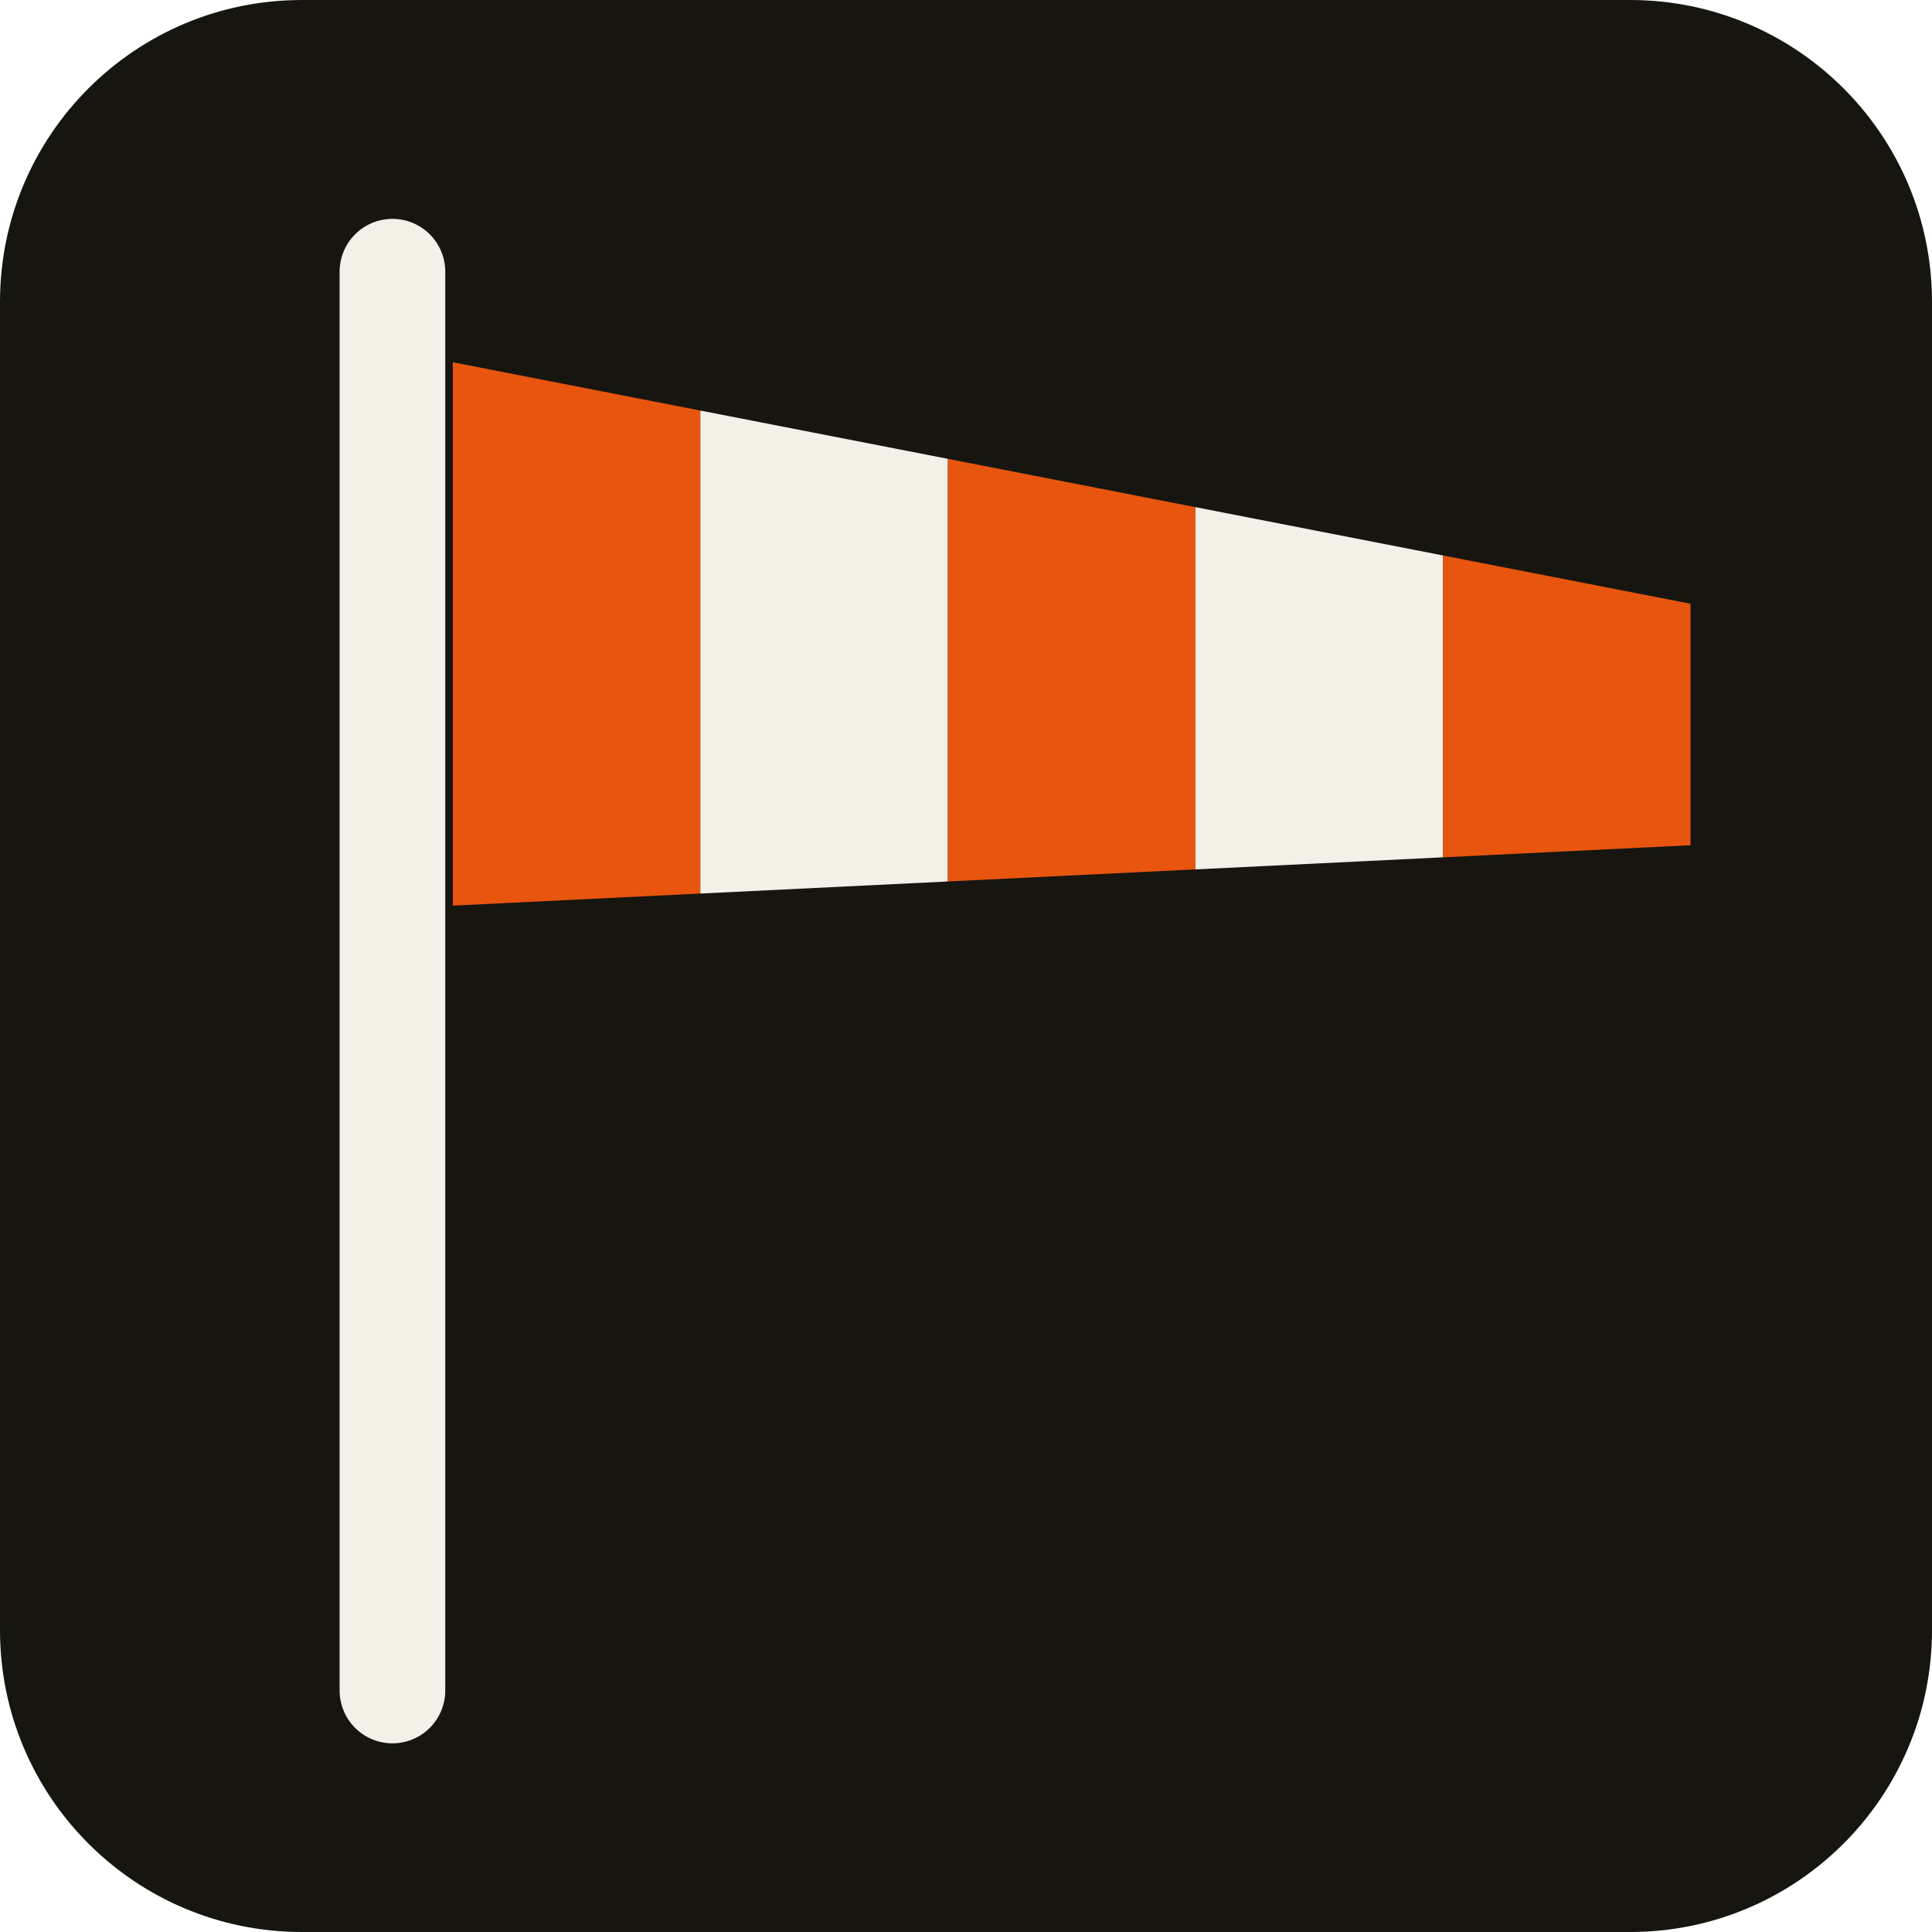
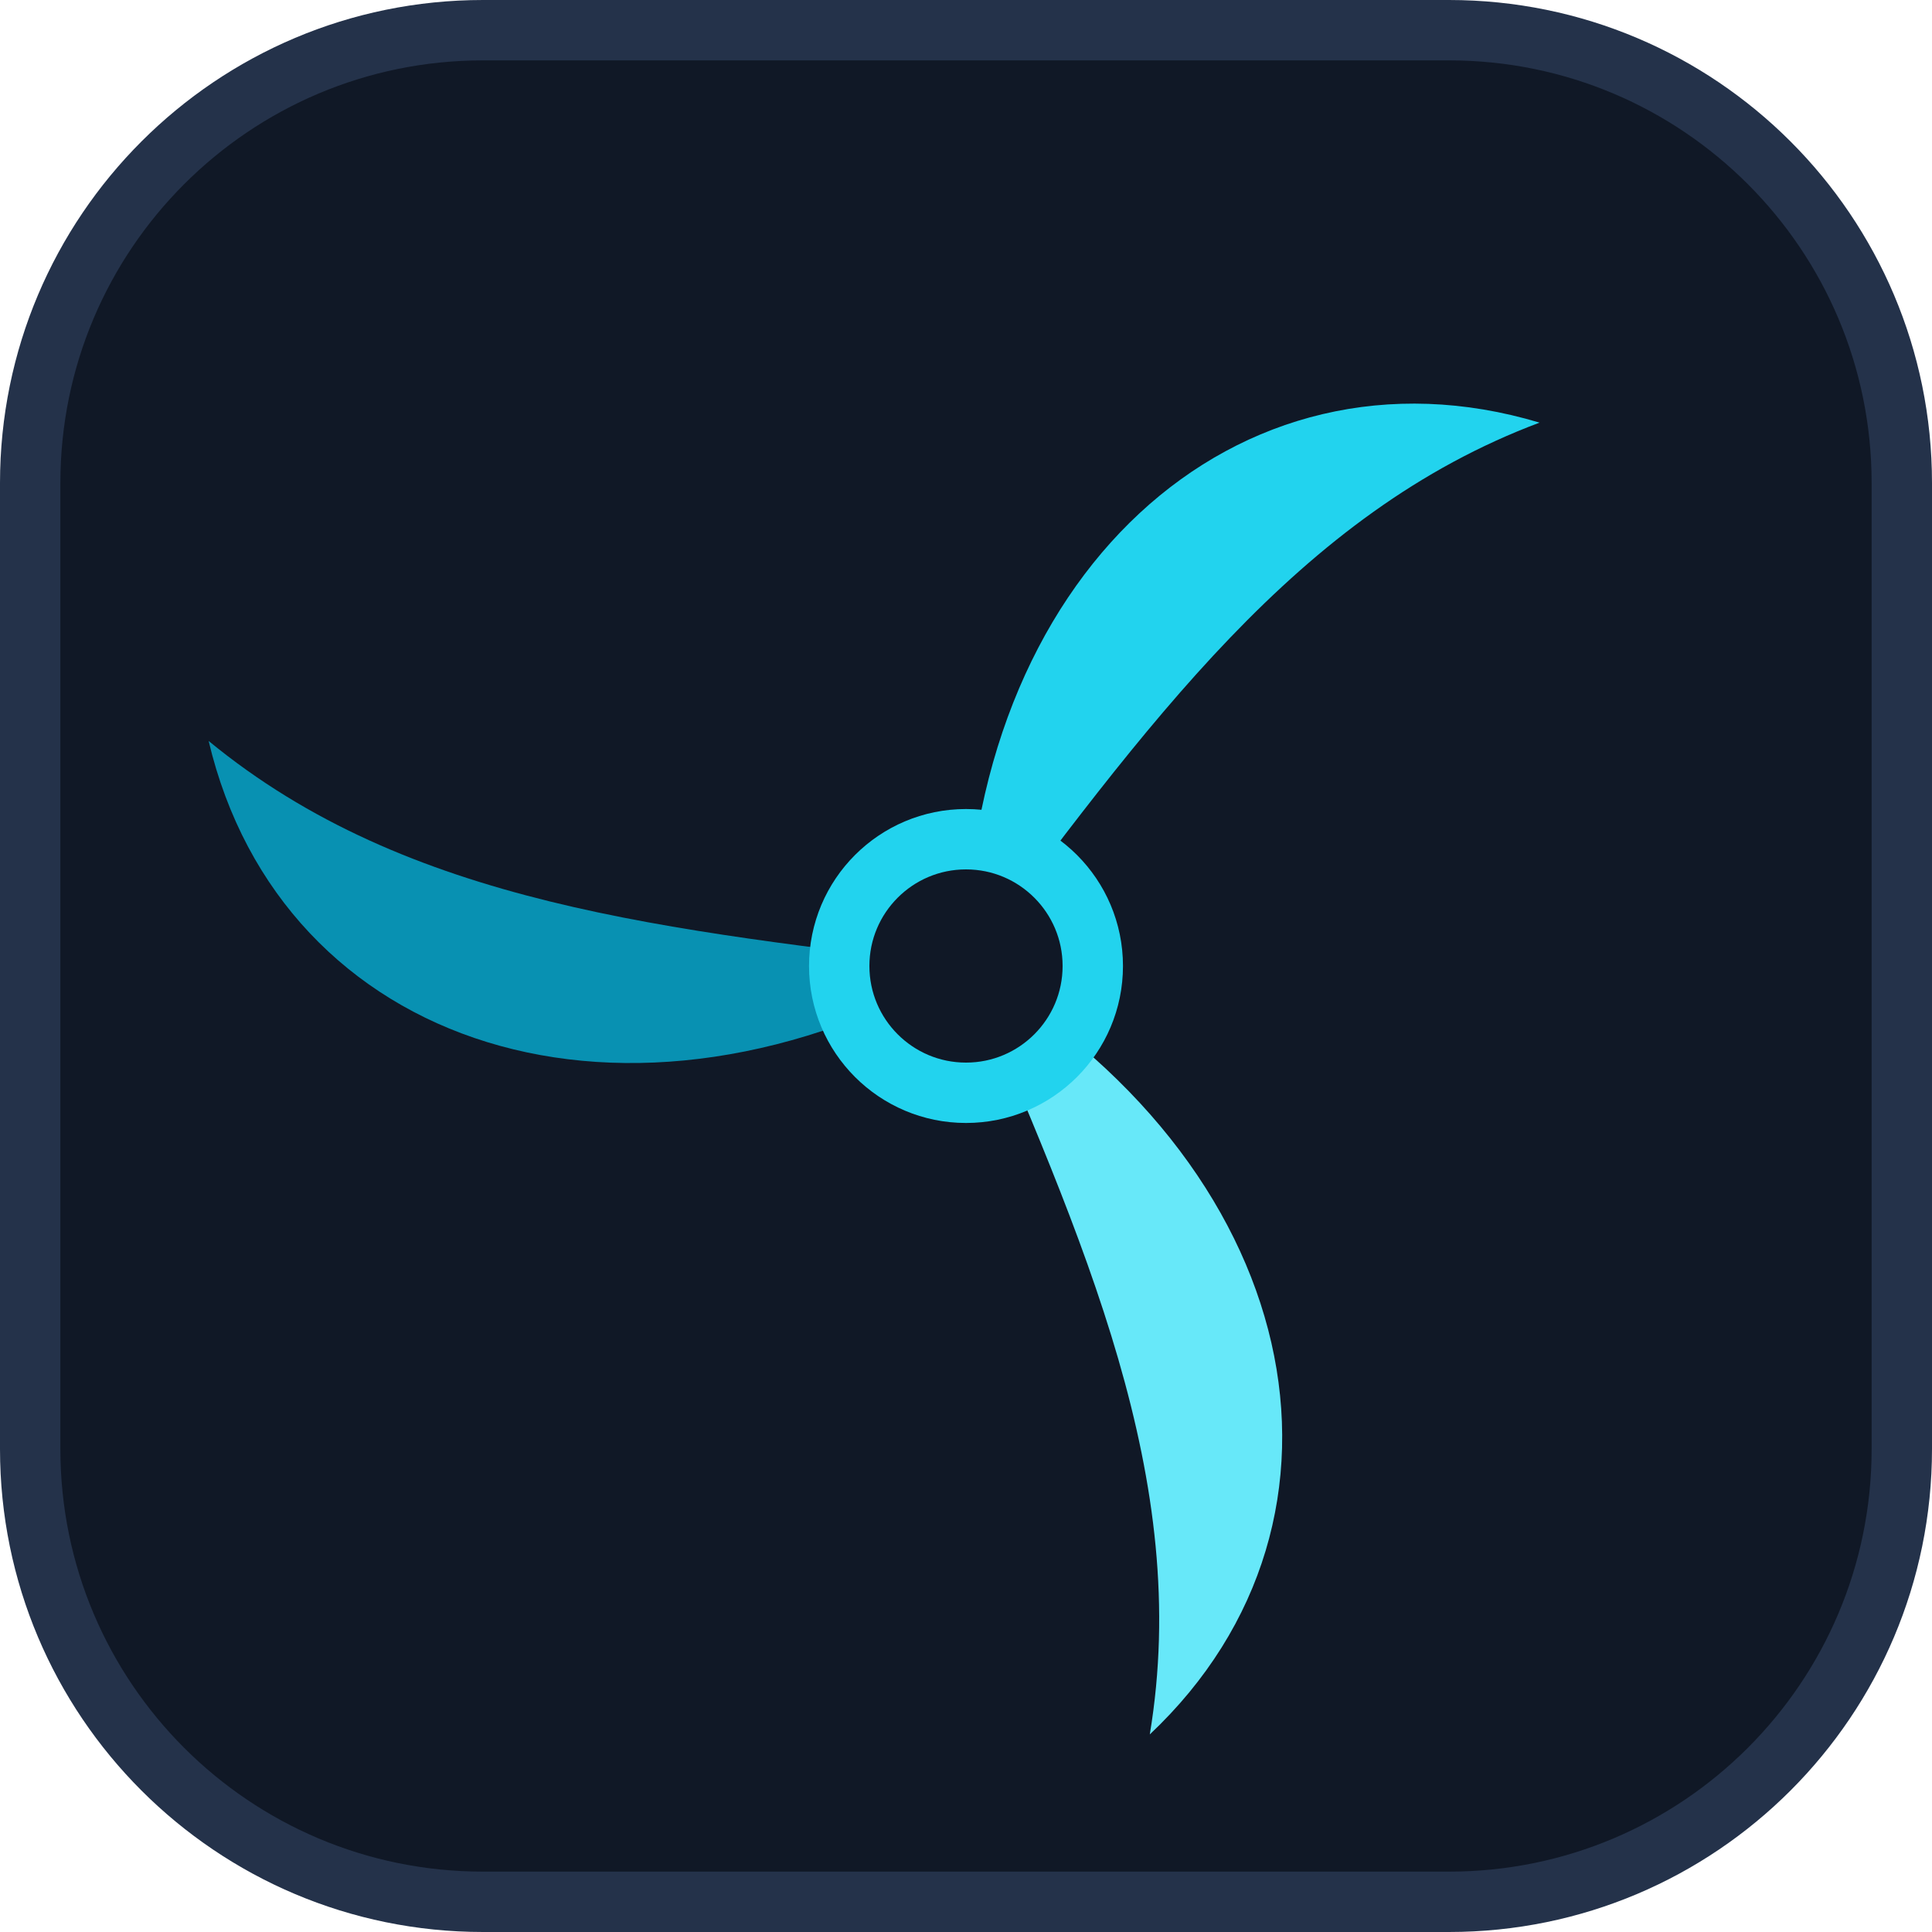
<svg xmlns="http://www.w3.org/2000/svg" viewBox="0 0 64 64">
-   <rect width="64" height="64" rx="10" fill="#16150f" />
-   <line x1="13" y1="9" x2="13" y2="56" stroke="#f3f0e8" stroke-width="3.5" stroke-linecap="round" />
-   <polygon points="15,12 23.2,13.6 23.2,29.6 15,30" fill="#e8550f" />
-   <polygon points="23.2,13.6 31.4,15.2 31.4,29.2 23.2,29.6" fill="#f3f0e8" />
-   <polygon points="31.4,15.2 39.6,16.8 39.6,28.8 31.4,29.2" fill="#e8550f" />
-   <polygon points="39.6,16.8 47.8,18.4 47.8,28.4 39.6,28.8" fill="#f3f0e8" />
-   <polygon points="47.8,18.4 56,20 56,28 47.8,28.4" fill="#e8550f" />
+   <rect x="1" y="1" width="62" height="62" rx="15" fill="#101826" stroke="#24324a" stroke-width="2" />
+   <g transform="translate(32 32)">
+     <path d="M0 0 C0 -13 9 -21 19 -18 C11 -15 6 -8 0 0Z" fill="#22d3ee" />
+     <path d="M0 0 C0 -13 9 -21 19 -18 C11 -15 6 -8 0 0Z" fill="#67e8f9" transform="rotate(120)" />
+     <path d="M0 0 C0 -13 9 -21 19 -18 C11 -15 6 -8 0 0Z" fill="#0891b2" transform="rotate(240)" />
+     <circle r="4.2" fill="#101826" stroke="#22d3ee" stroke-width="2" />
+   </g>
</svg>
